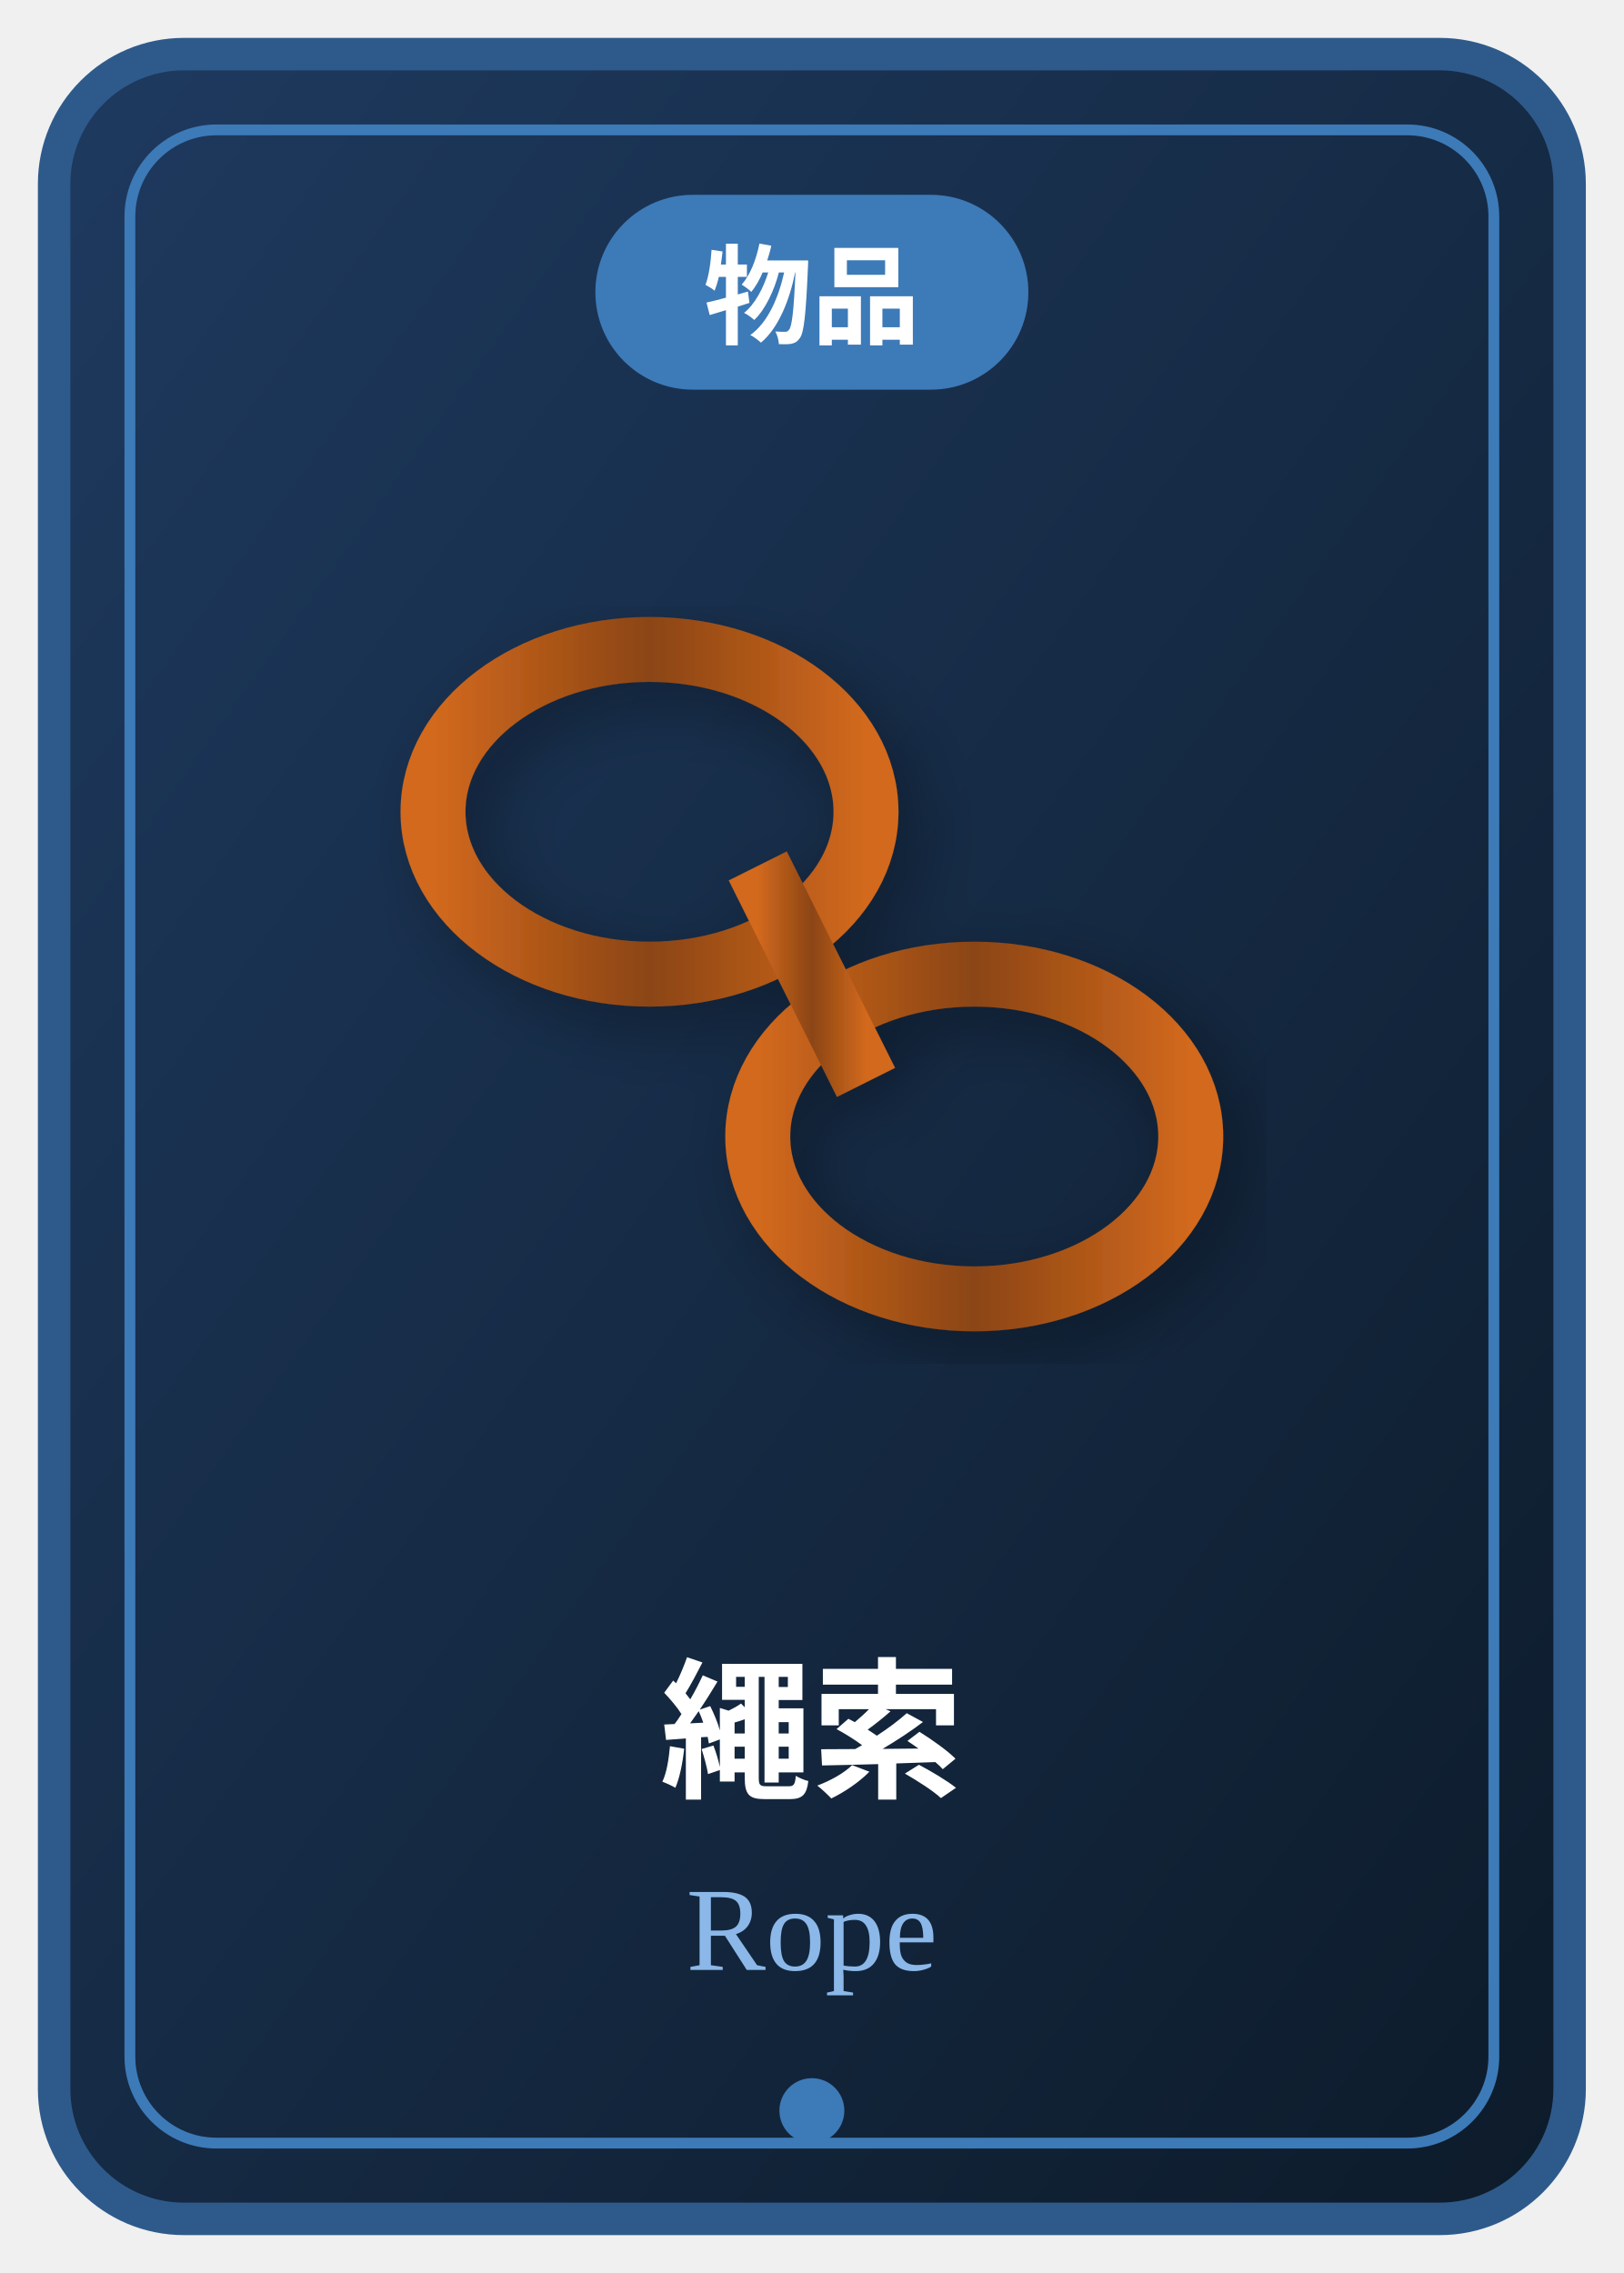
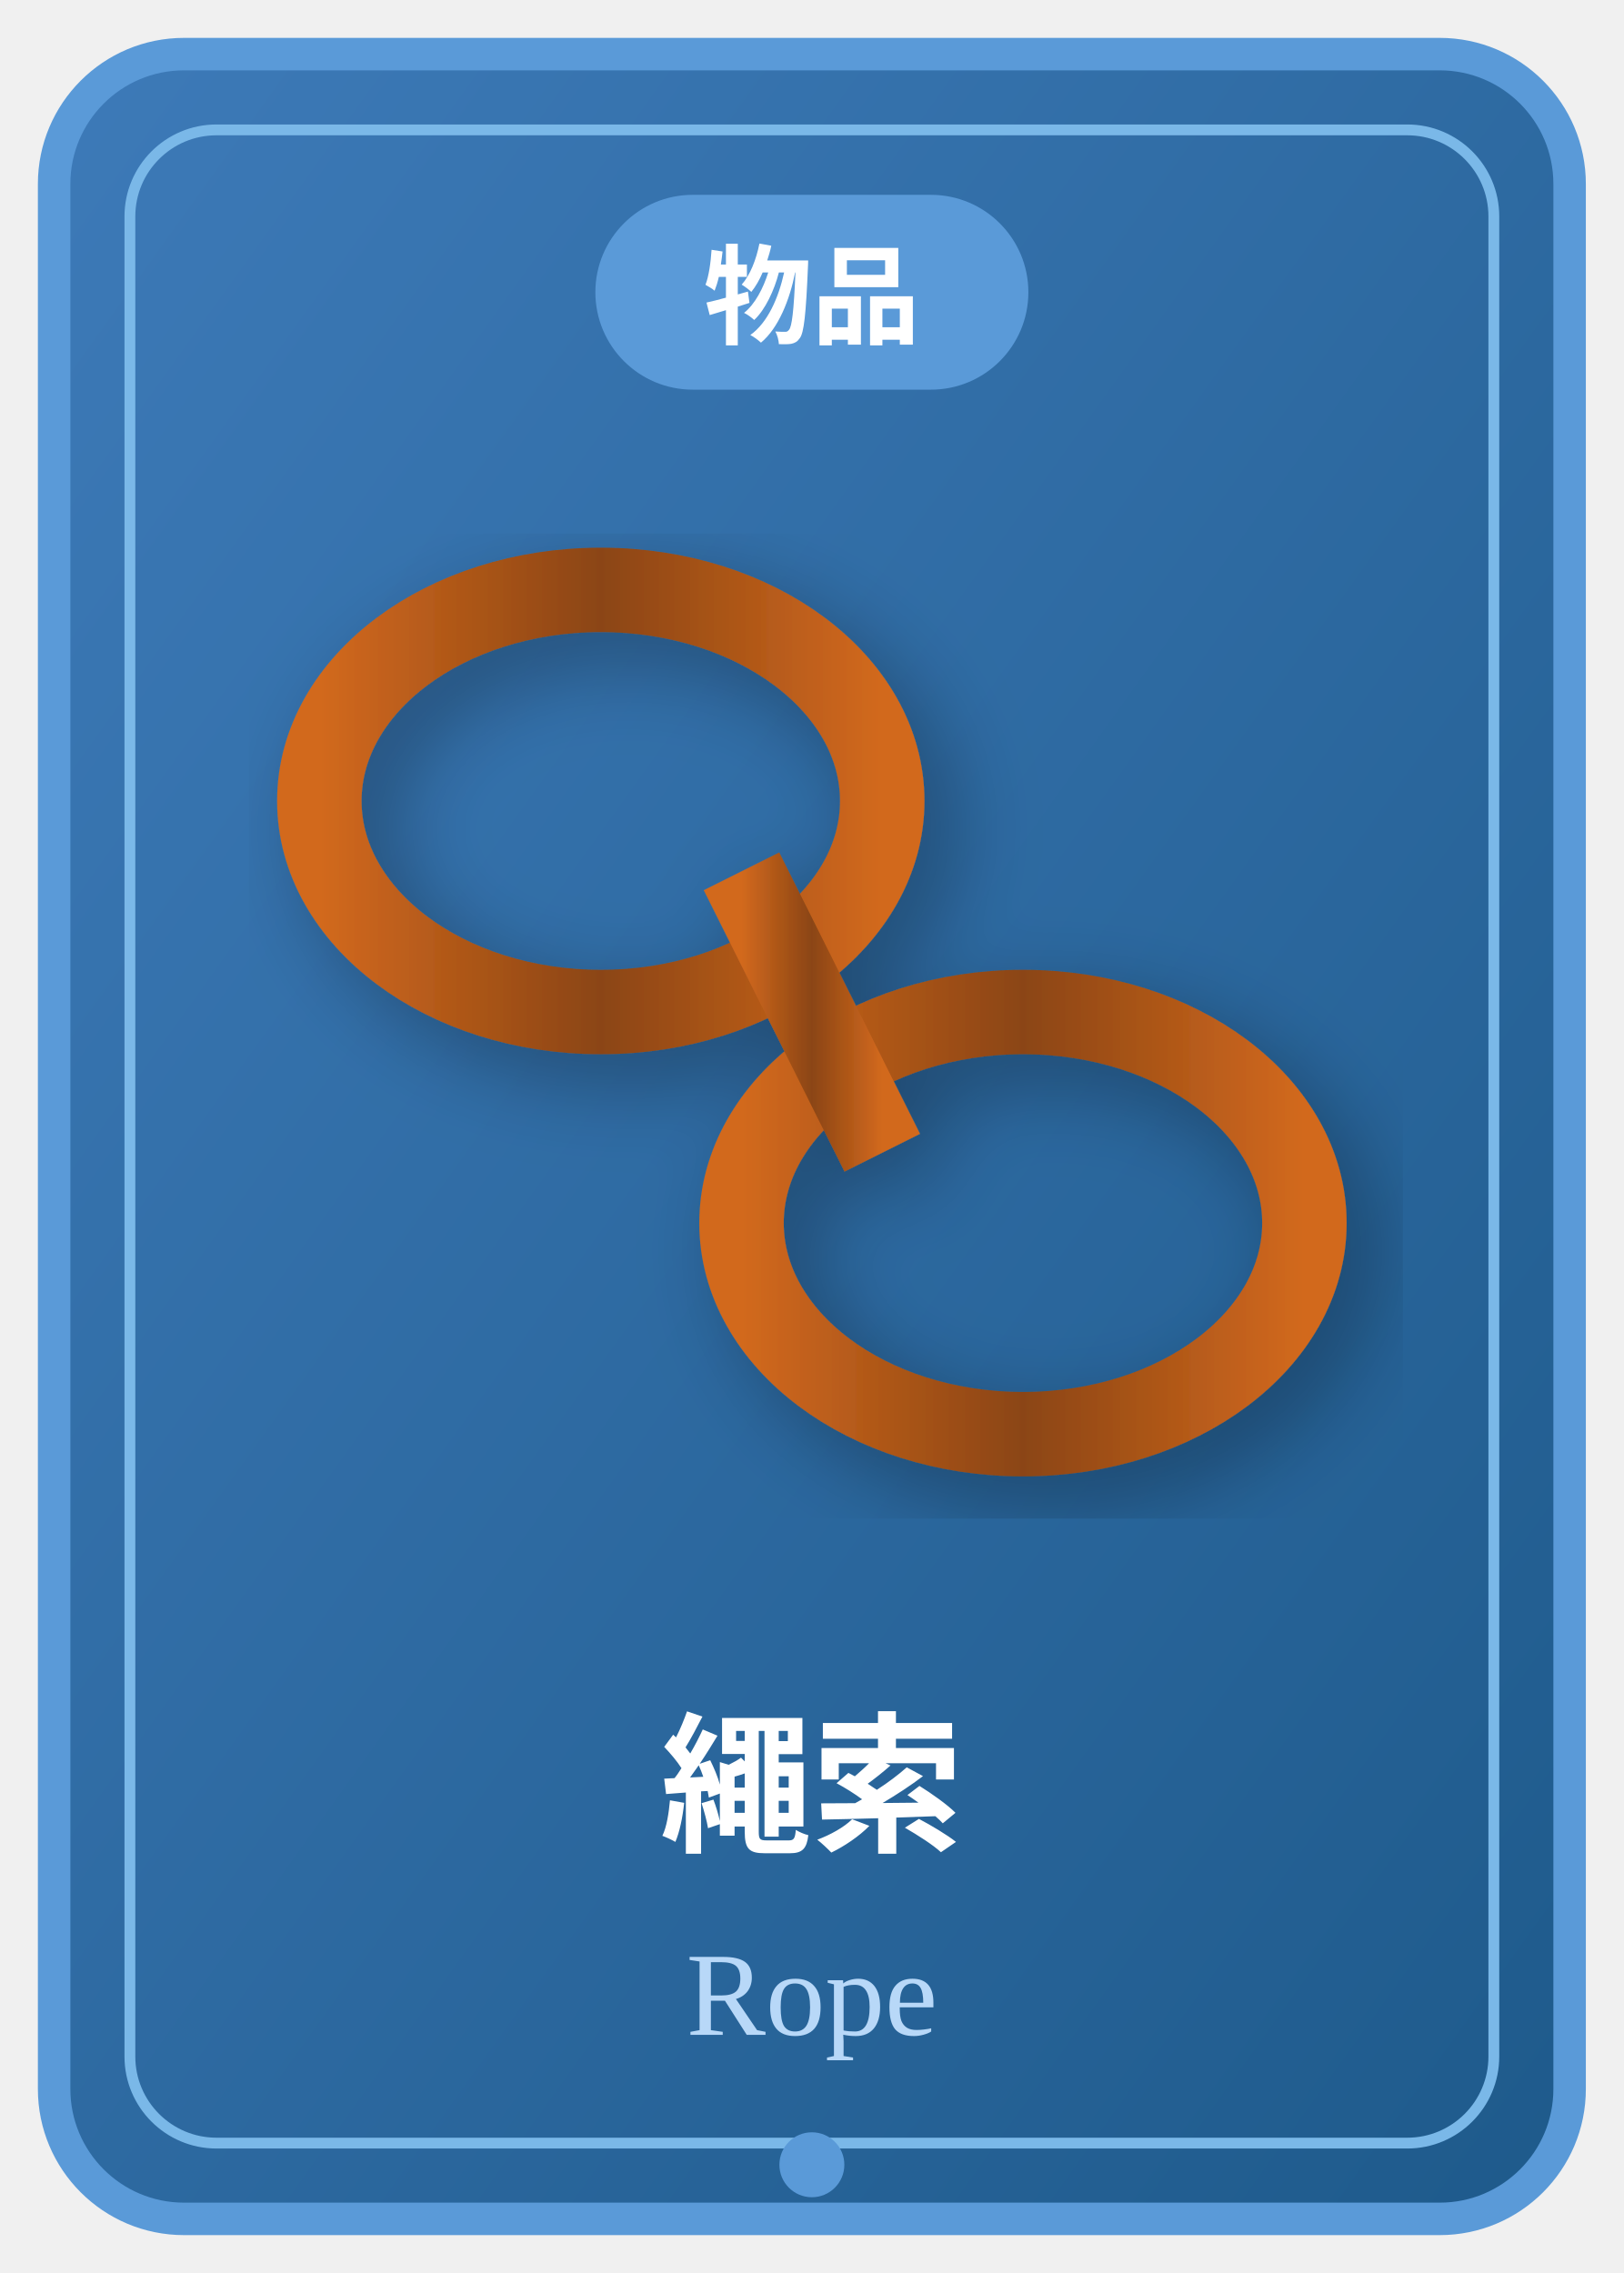
<svg xmlns="http://www.w3.org/2000/svg" viewBox="0 0 150 210" width="150" height="210">
  <defs>
    <linearGradient id="cardBg" x1="0%" y1="0%" x2="100%" y2="100%">
-       <stop offset="0%" style="stop-color:#1E3A5F" />
-       <stop offset="100%" style="stop-color:#0D1B2A" />
+       <stop offset="0%" style="stop-color:#3D7AB8" />
+       <stop offset="100%" style="stop-color:#1E5A8B" />
    </linearGradient>
    <linearGradient id="ropeGrad" x1="0%" y1="0%" x2="100%" y2="0%">
      <stop offset="0%" style="stop-color:#D2691E" />
      <stop offset="50%" style="stop-color:#8B4513" />
      <stop offset="100%" style="stop-color:#D2691E" />
    </linearGradient>
    <filter id="shadow">
      <feDropShadow dx="2" dy="2" stdDeviation="3" flood-opacity="0.3" />
    </filter>
  </defs>
-   <rect x="5" y="5" width="140" height="200" rx="12" fill="url(#cardBg)" stroke="#2E5A8B" stroke-width="3" />
-   <rect x="12" y="12" width="126" height="186" rx="8" fill="none" stroke="#3D7AB8" stroke-width="1" />
-   <rect x="55" y="18" width="40" height="18" rx="9" fill="#3D7AB8" />
+   <rect x="5" y="5" width="140" height="200" rx="12" fill="url(#cardBg)" stroke="#5A9AD8" stroke-width="3" />
+   <rect x="12" y="12" width="126" height="186" rx="8" fill="none" stroke="#7AB8E8" stroke-width="1" />
+   <rect x="55" y="18" width="40" height="18" rx="9" fill="#5A9AD8" />
  <text x="75" y="31" text-anchor="middle" font-size="10" fill="#FFF" font-weight="bold">物品</text>
-   <g transform="translate(75, 95)" filter="url(#shadow)">
+   <g transform="translate(75, 100) scale(1.3)" filter="url(#shadow)">
    <ellipse cx="-15" cy="-20" rx="20" ry="15" fill="none" stroke="url(#ropeGrad)" stroke-width="6" />
    <ellipse cx="15" cy="10" rx="20" ry="15" fill="none" stroke="url(#ropeGrad)" stroke-width="6" />
    <line x1="-5" y1="-15" x2="5" y2="5" stroke="url(#ropeGrad)" stroke-width="6" />
  </g>
-   <text x="75" y="165" text-anchor="middle" font-size="14" fill="#FFF" font-weight="bold">繩索</text>
-   <text x="75" y="182" text-anchor="middle" font-size="11" fill="#8BB8E8">Rope</text>
-   <circle cx="75" cy="195" r="3" fill="#3D7AB8" />
+   <text x="75" y="170" text-anchor="middle" font-size="14" fill="#FFF" font-weight="bold">繩索</text>
+   <text x="75" y="188" text-anchor="middle" font-size="11" fill="#B8D8F8">Rope</text>
+   <circle cx="75" cy="200" r="3" fill="#5A9AD8" />
</svg>
